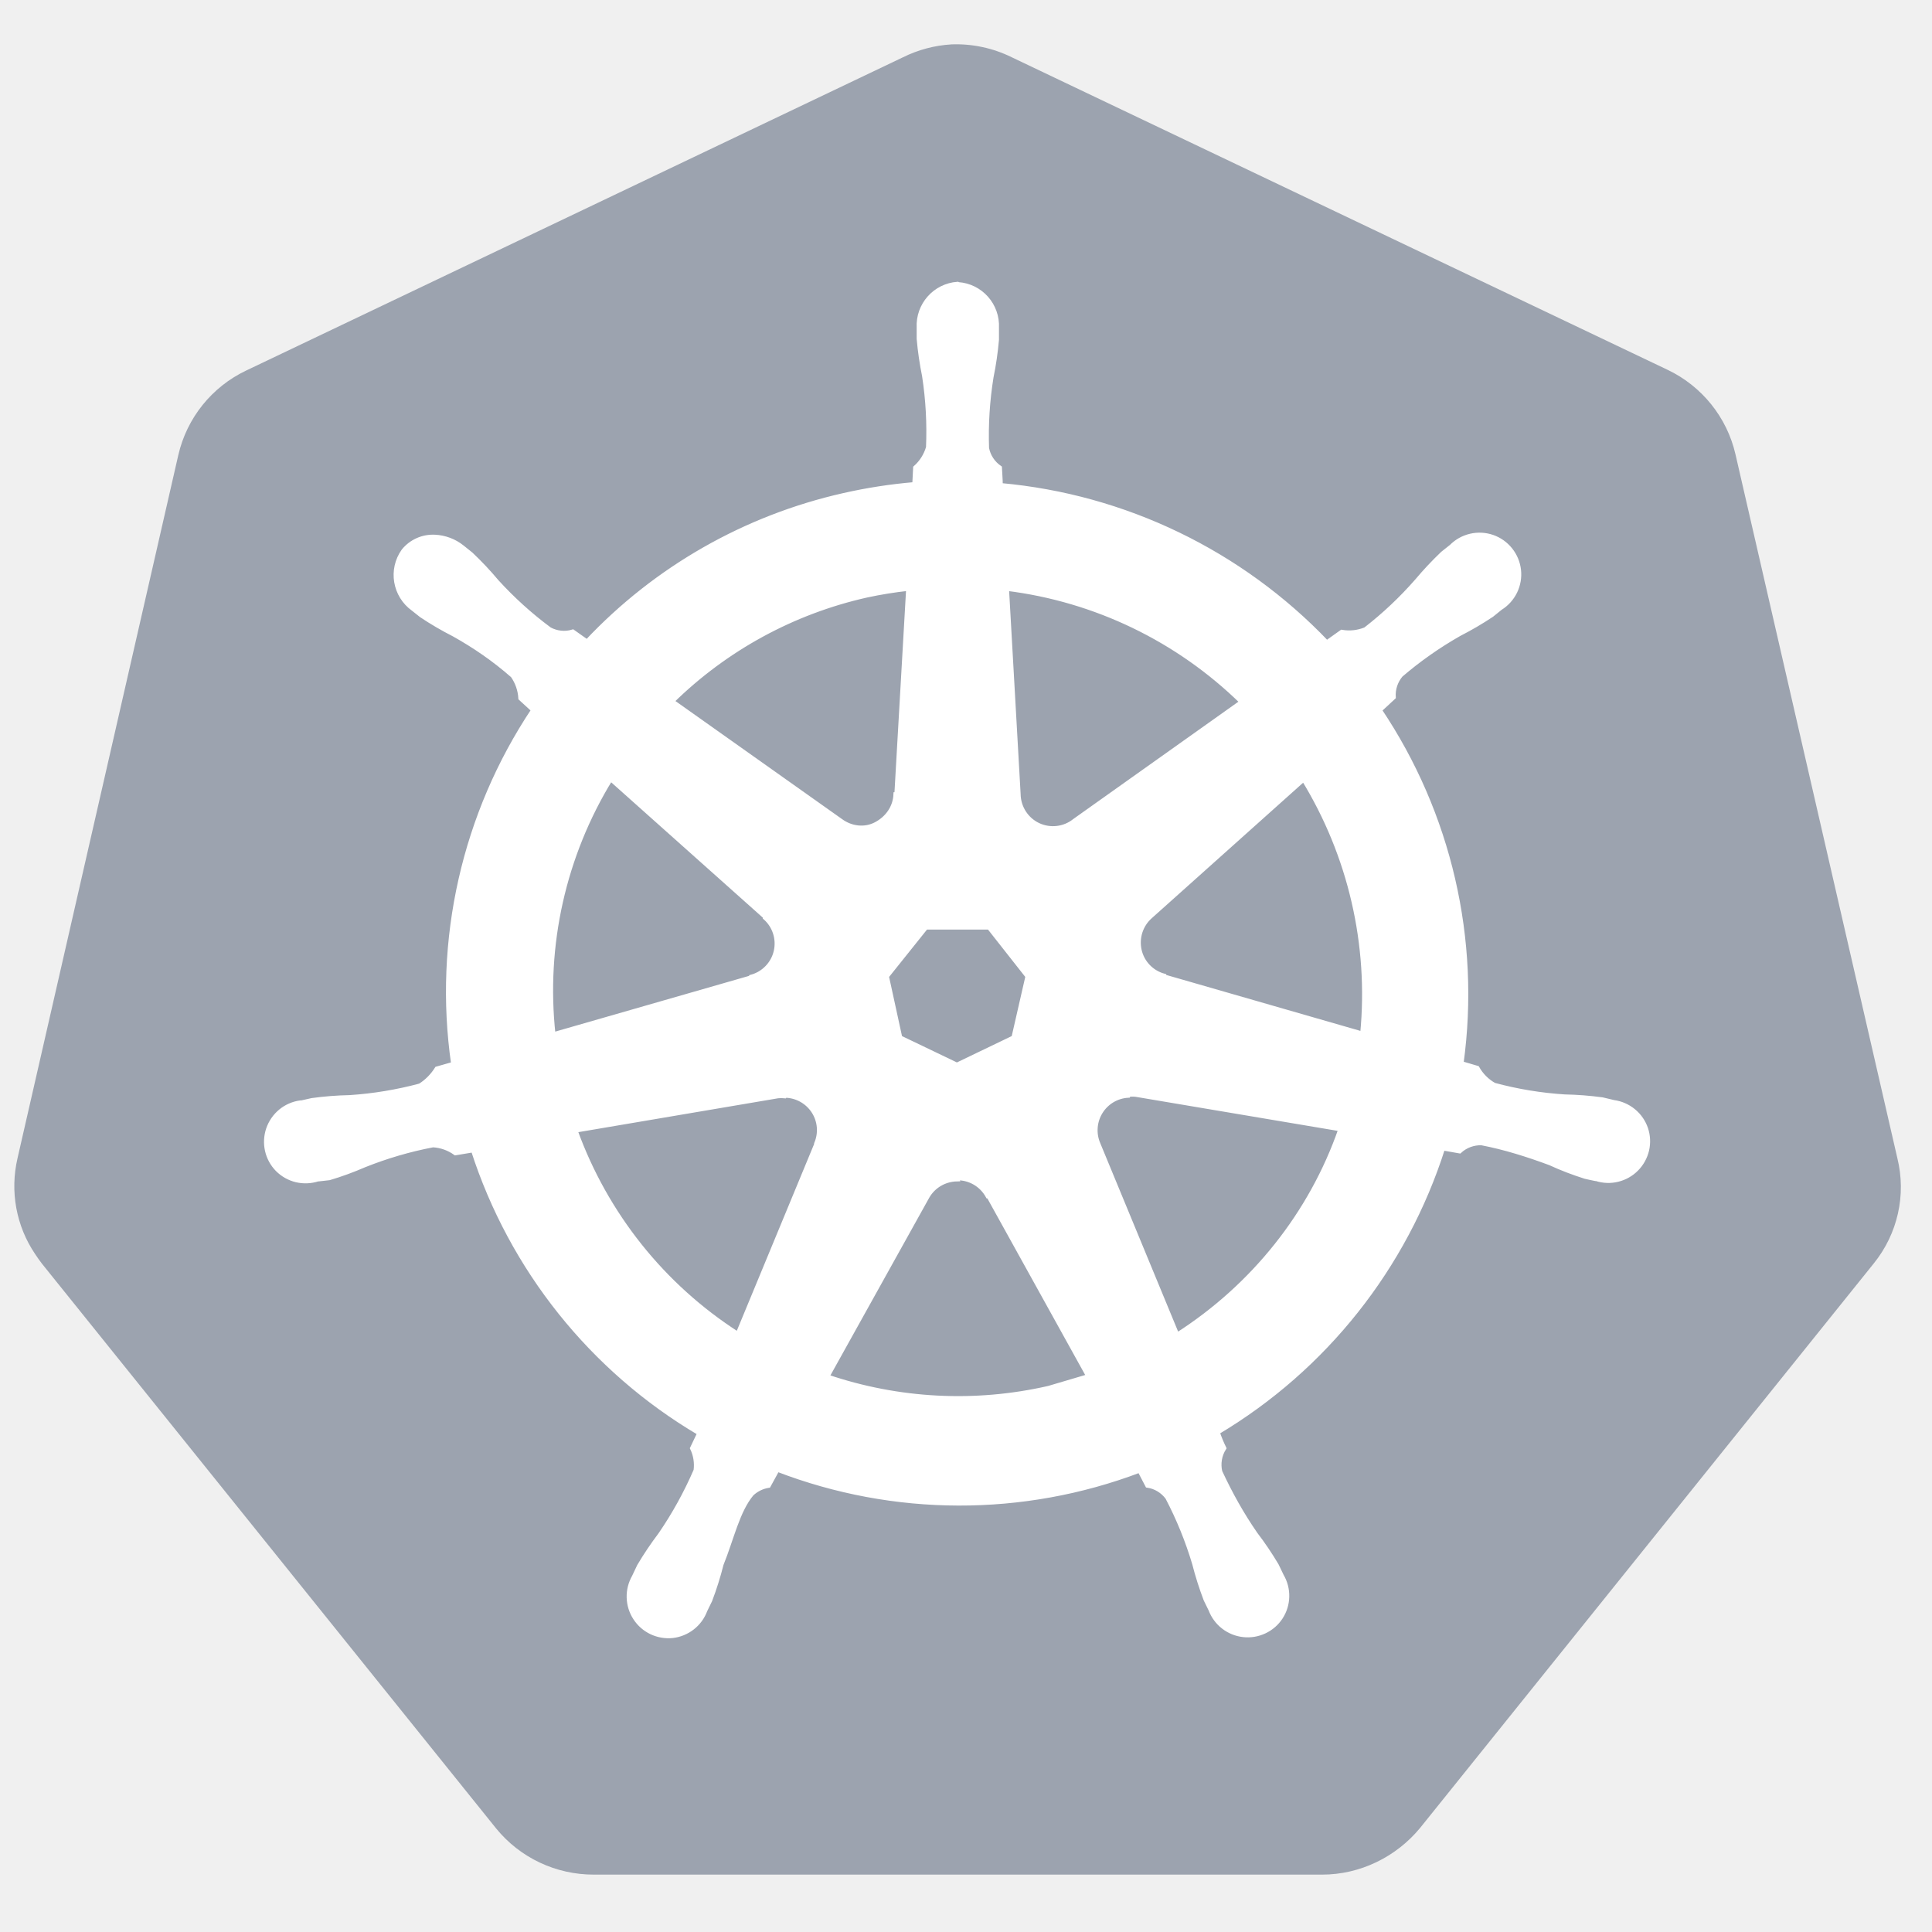
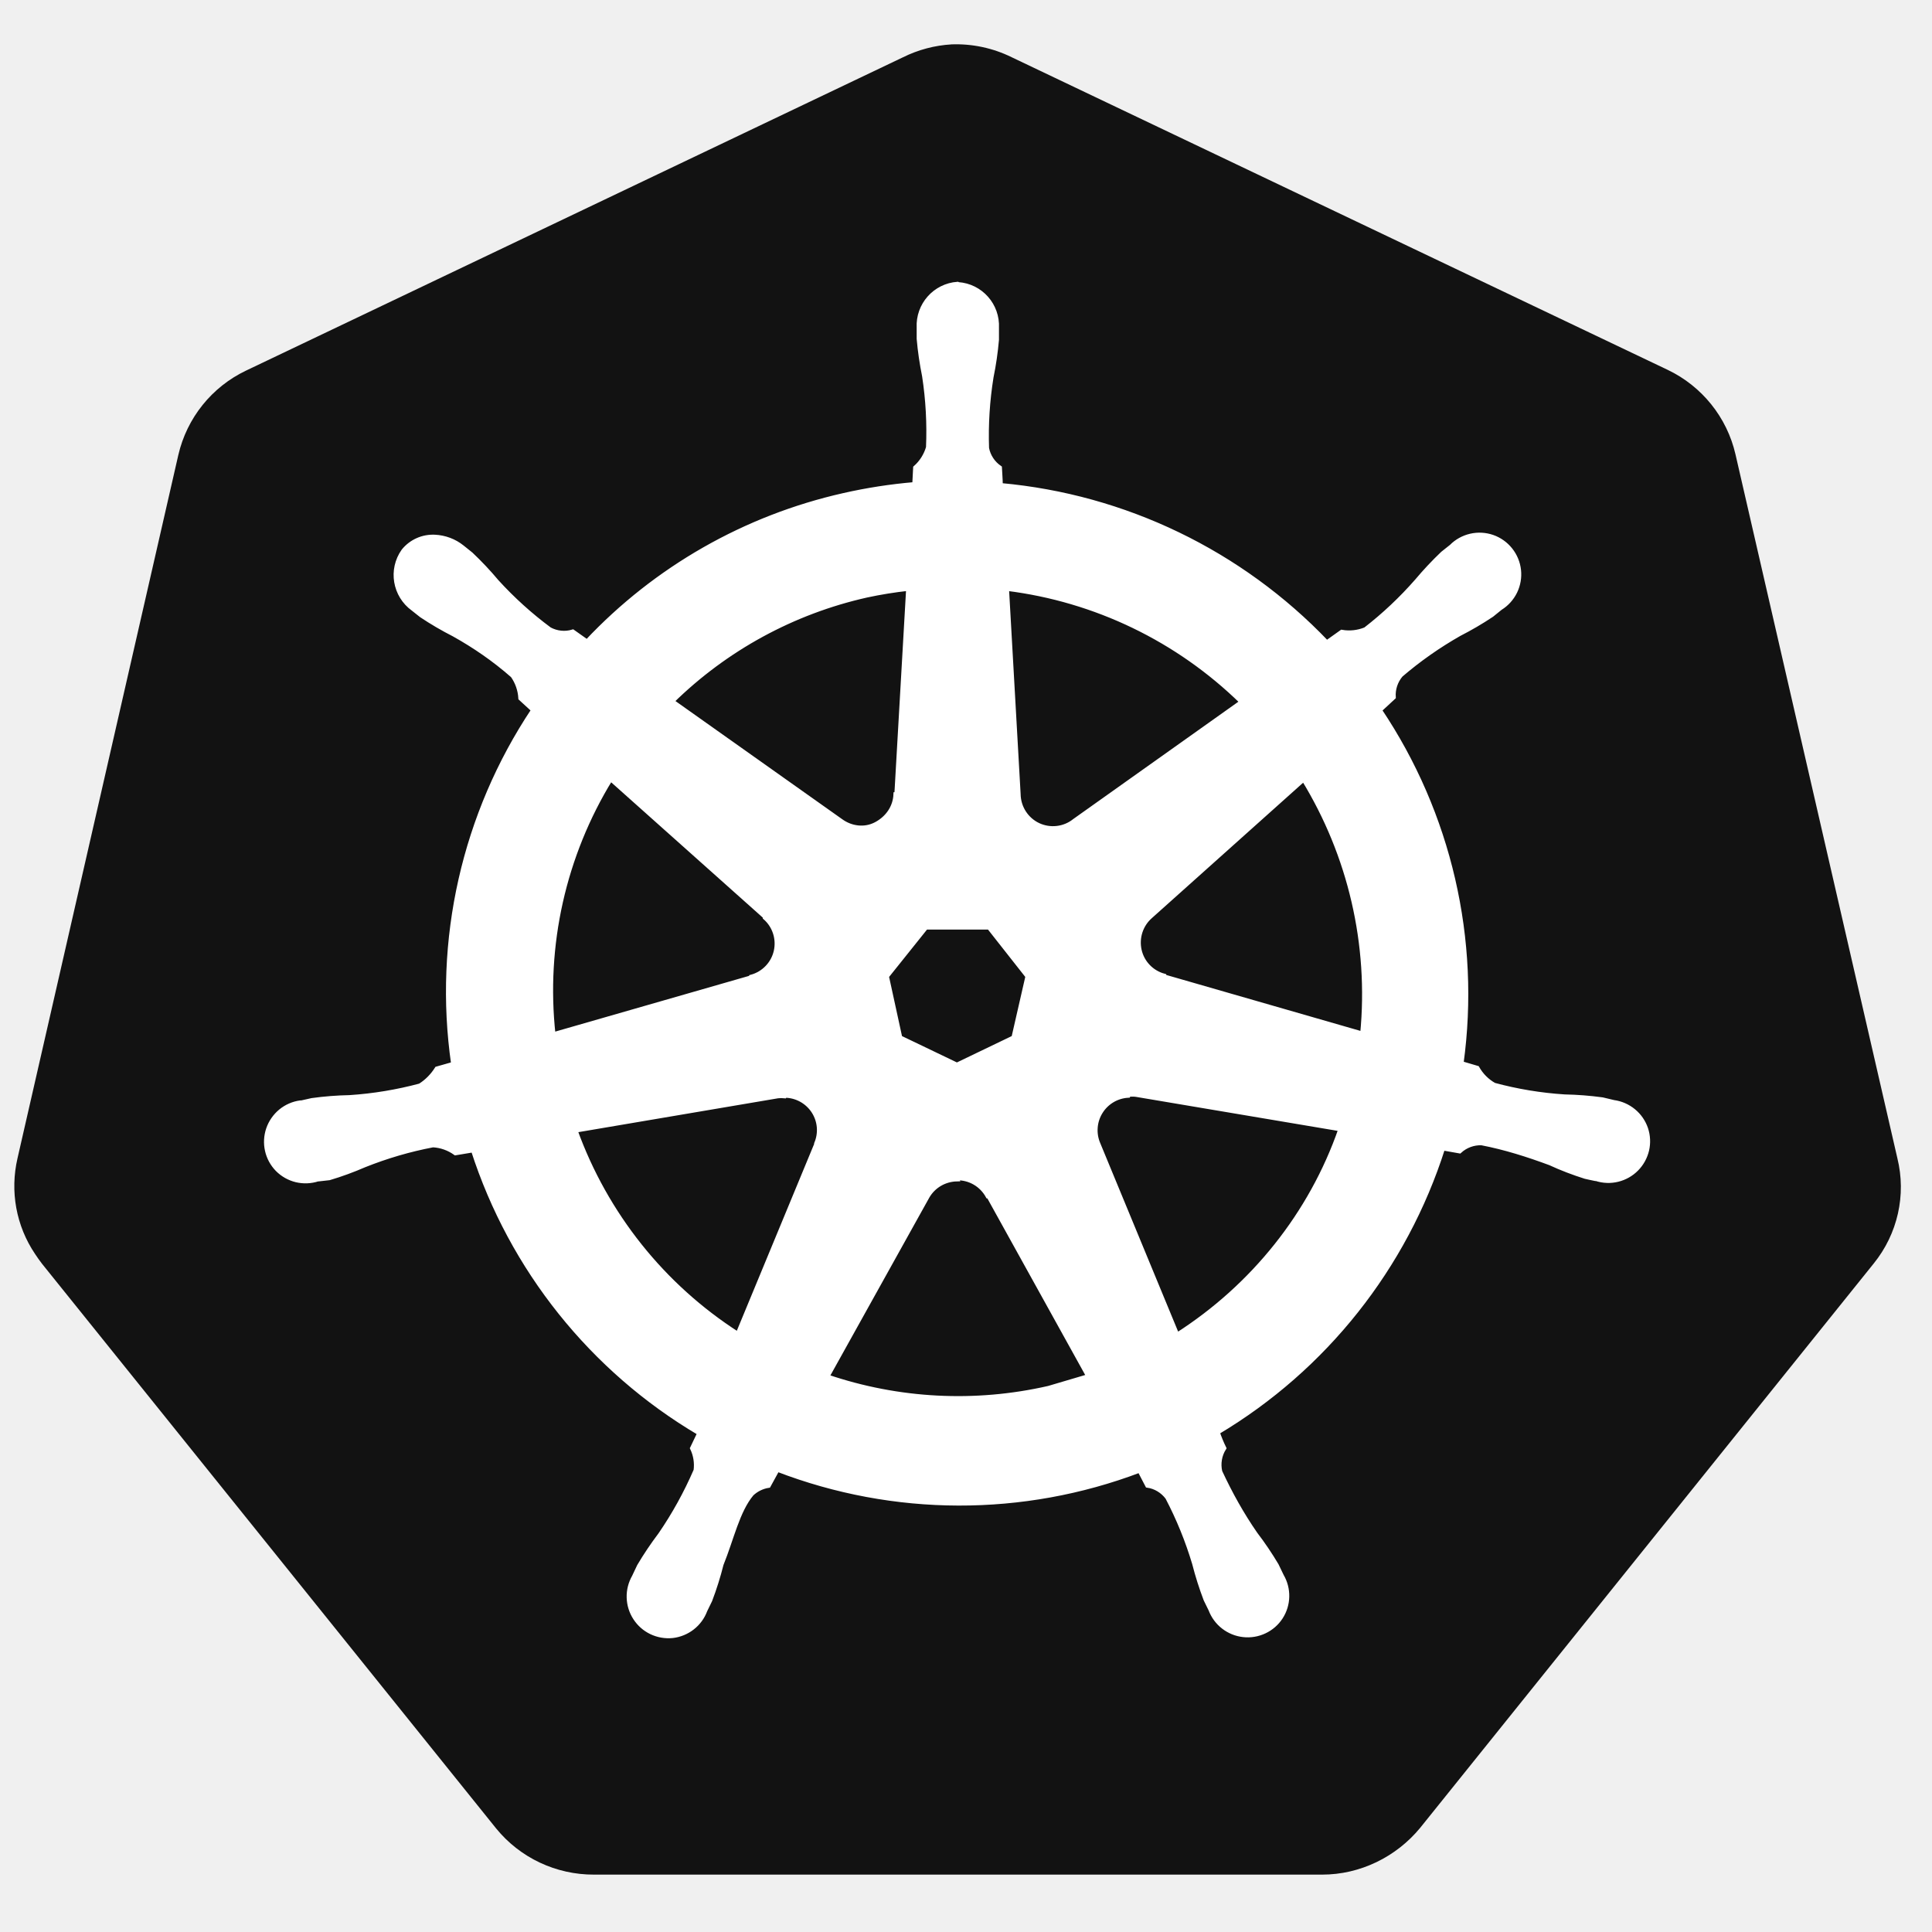
<svg xmlns="http://www.w3.org/2000/svg" width="47" height="47" viewBox="0 0 47 47" fill="none">
  <g clip-path="url(#clip0_76_49)">
-     <path d="M23.148 1.08C22.738 1.104 22.337 1.21 21.968 1.393L5.987 9.015C5.152 9.413 4.546 10.168 4.338 11.069L0.426 28.177C0.24 28.98 0.39 29.822 0.856 30.51C0.911 30.593 0.968 30.674 1.028 30.751L12.069 44.48C12.653 45.197 13.529 45.608 14.453 45.604H32.162C33.088 45.605 33.966 45.174 34.548 44.467L45.584 30.735C46.163 30.018 46.379 29.072 46.157 28.174L42.219 11.052C42.012 10.151 41.402 9.395 40.571 8.998L24.615 1.394C24.155 1.167 23.646 1.059 23.134 1.08H23.148Z" fill="#9CA3AF" />
+     <path d="M23.148 1.08C22.738 1.104 22.337 1.21 21.968 1.393L5.987 9.015C5.152 9.413 4.546 10.168 4.338 11.069L0.426 28.177C0.24 28.98 0.39 29.822 0.856 30.51C0.911 30.593 0.968 30.674 1.028 30.751L12.069 44.48C12.653 45.197 13.529 45.608 14.453 45.604H32.162C33.088 45.605 33.966 45.174 34.548 44.467L45.584 30.735C46.163 30.018 46.379 29.072 46.157 28.174L42.219 11.052C42.012 10.151 41.402 9.395 40.571 8.998L24.615 1.394C24.155 1.167 23.646 1.059 23.134 1.08H23.148Z" fill="#121212" />
    <path d="M23.295 6.91C22.744 6.949 22.327 7.421 22.355 7.972V8.241C22.381 8.547 22.427 8.849 22.487 9.149C22.575 9.723 22.607 10.304 22.582 10.884C22.527 11.075 22.419 11.247 22.269 11.379L22.248 11.783C21.667 11.832 21.091 11.921 20.523 12.05C18.134 12.589 15.959 13.828 14.28 15.613L13.935 15.369C13.746 15.427 13.542 15.405 13.369 15.312C12.903 14.967 12.473 14.578 12.083 14.15C11.887 13.916 11.678 13.694 11.456 13.484L11.244 13.314C11.055 13.162 10.822 13.075 10.58 13.063C10.435 13.056 10.291 13.082 10.159 13.141C10.026 13.2 9.91 13.289 9.818 13.402C9.494 13.857 9.601 14.486 10.054 14.812L10.252 14.969C10.506 15.139 10.771 15.293 11.043 15.432C11.551 15.715 12.03 16.046 12.474 16.436C12.588 16.598 12.654 16.789 12.665 16.987L12.977 17.273C11.29 19.806 10.597 22.873 11.03 25.886L10.629 26C10.524 26.167 10.385 26.309 10.219 26.413C9.658 26.563 9.085 26.658 8.506 26.696C8.199 26.702 7.893 26.726 7.589 26.768L7.335 26.825H7.306C7.13 26.849 6.964 26.922 6.827 27.035C6.69 27.149 6.587 27.298 6.529 27.466C6.472 27.634 6.462 27.815 6.501 27.988C6.54 28.162 6.627 28.321 6.751 28.448C6.877 28.575 7.035 28.664 7.208 28.706C7.381 28.747 7.563 28.74 7.732 28.685H7.751L8.009 28.656C8.3 28.57 8.587 28.464 8.866 28.343C9.404 28.128 9.962 27.964 10.533 27.856C10.73 27.867 10.92 27.935 11.08 28.05L11.511 27.978C12.443 30.87 14.401 33.321 17.017 34.865L16.842 35.231C16.922 35.398 16.952 35.585 16.928 35.77C16.691 36.318 16.402 36.843 16.063 37.336C15.878 37.581 15.706 37.836 15.55 38.1L15.428 38.358C15.34 38.512 15.295 38.686 15.3 38.863C15.305 39.041 15.358 39.213 15.455 39.361C15.551 39.51 15.687 39.629 15.846 39.705C16.006 39.781 16.184 39.812 16.36 39.794C16.537 39.774 16.704 39.705 16.844 39.596C16.984 39.487 17.091 39.341 17.153 39.174L17.272 38.93C17.381 38.644 17.473 38.351 17.547 38.056C17.801 37.429 17.939 36.757 18.286 36.341C18.399 36.234 18.542 36.164 18.696 36.14L18.911 35.748C21.746 36.838 24.884 36.846 27.724 35.77L27.915 36.136C28.11 36.164 28.285 36.272 28.402 36.429C28.672 36.943 28.89 37.481 29.056 38.035C29.132 38.333 29.225 38.625 29.334 38.912L29.453 39.155C29.516 39.321 29.623 39.467 29.763 39.575C29.903 39.684 30.071 39.752 30.247 39.771C30.423 39.791 30.601 39.761 30.762 39.685C30.922 39.61 31.058 39.492 31.155 39.343C31.252 39.194 31.305 39.021 31.309 38.844C31.313 38.666 31.268 38.491 31.178 38.338L31.054 38.08C30.897 37.816 30.726 37.562 30.54 37.319C30.21 36.843 29.927 36.335 29.68 35.803C29.657 35.706 29.654 35.605 29.671 35.506C29.687 35.408 29.724 35.313 29.777 35.229C29.716 35.104 29.663 34.975 29.618 34.844C32.228 33.288 34.178 30.829 35.1 27.932L35.508 28.004C35.654 27.87 35.846 27.8 36.042 27.806C36.612 27.915 37.169 28.093 37.709 28.293C37.988 28.422 38.275 28.531 38.566 28.623C38.635 28.642 38.735 28.658 38.813 28.676H38.831C39.001 28.731 39.182 28.738 39.355 28.695C39.527 28.653 39.685 28.564 39.81 28.437C39.935 28.311 40.022 28.152 40.063 27.979C40.103 27.805 40.094 27.625 40.037 27.456C39.979 27.288 39.876 27.139 39.738 27.026C39.6 26.913 39.434 26.84 39.257 26.816L38.979 26.75C38.675 26.709 38.368 26.685 38.061 26.679C37.482 26.642 36.908 26.547 36.349 26.396C36.177 26.3 36.034 26.157 35.936 25.983L35.549 25.869C35.962 22.857 35.255 19.799 33.562 17.275L33.9 16.962C33.886 16.766 33.95 16.571 34.078 16.42C34.518 16.042 34.996 15.708 35.498 15.422C35.77 15.283 36.034 15.129 36.289 14.959L36.498 14.79C36.653 14.694 36.776 14.557 36.856 14.394C36.935 14.231 36.967 14.048 36.947 13.868C36.927 13.688 36.856 13.517 36.743 13.375C36.63 13.233 36.479 13.126 36.308 13.066C36.136 13.007 35.952 12.997 35.775 13.038C35.599 13.079 35.437 13.168 35.31 13.297L35.097 13.466C34.876 13.677 34.667 13.899 34.471 14.133C34.092 14.566 33.673 14.961 33.219 15.313C33.035 15.388 32.835 15.41 32.64 15.376L32.277 15.634C30.183 13.441 27.363 12.078 24.34 11.806C24.34 11.662 24.321 11.447 24.319 11.38C24.156 11.268 24.043 11.098 24.006 10.904C23.986 10.325 24.023 9.745 24.115 9.173C24.177 8.872 24.22 8.571 24.247 8.266V7.979C24.275 7.428 23.86 6.956 23.308 6.918L23.295 6.91ZM22.099 14.318L21.812 19.327H21.79C21.776 19.637 21.594 19.901 21.314 20.05C21.035 20.199 20.703 20.154 20.454 19.972L16.346 17.061C17.653 15.777 19.294 14.883 21.082 14.482C21.418 14.41 21.756 14.355 22.096 14.318H22.099ZM24.491 14.318C26.649 14.586 28.658 15.556 30.212 17.077L26.142 19.969C25.892 20.17 25.547 20.21 25.256 20.073C24.965 19.935 24.779 19.642 24.774 19.321L24.491 14.318ZM14.854 18.945L18.611 22.298V22.32C18.845 22.523 18.947 22.84 18.878 23.143C18.809 23.445 18.577 23.685 18.28 23.766V23.781L13.459 25.167C13.221 22.995 13.712 20.806 14.856 18.944L14.854 18.945ZM31.708 18.945C32.849 20.802 33.354 22.981 33.144 25.15L28.316 23.759V23.741C28.015 23.659 27.786 23.419 27.718 23.117C27.651 22.814 27.751 22.5 27.985 22.294L31.713 18.957L31.708 18.945ZM22.525 22.559H24.062L25.001 23.752L24.66 25.243L23.279 25.907L21.895 25.243L21.57 23.752L22.525 22.559ZM27.449 26.629C27.513 26.621 27.592 26.621 27.642 26.629L32.614 27.467C31.897 29.532 30.482 31.296 28.635 32.476L26.713 27.825C26.66 27.7 26.638 27.564 26.649 27.429C26.659 27.294 26.702 27.163 26.774 27.048C26.845 26.933 26.943 26.837 27.06 26.767C27.176 26.698 27.308 26.658 27.443 26.65L27.449 26.629ZM19.099 26.65C19.38 26.654 19.64 26.799 19.793 27.034C19.946 27.27 19.971 27.565 19.86 27.823V27.842L17.95 32.456C16.122 31.285 14.734 29.542 13.995 27.499L18.924 26.663C18.979 26.657 19.034 26.657 19.09 26.663L19.099 26.65ZM23.263 28.658C23.42 28.653 23.575 28.691 23.711 28.769C23.847 28.847 23.958 28.962 24.033 29.099H24.052L26.481 33.483L25.51 33.77C23.723 34.178 21.858 34.082 20.121 33.491L22.559 29.108C22.707 28.85 22.979 28.692 23.276 28.685L23.263 28.658Z" fill="white" stroke="white" stroke-width="0.11" />
  </g>
  <defs>
    <clipPath id="clip0_76_49">
      <rect width="45.886" height="45.886" fill="white" transform="translate(0.348633 0.397522)" />
    </clipPath>
  </defs>
</svg>
